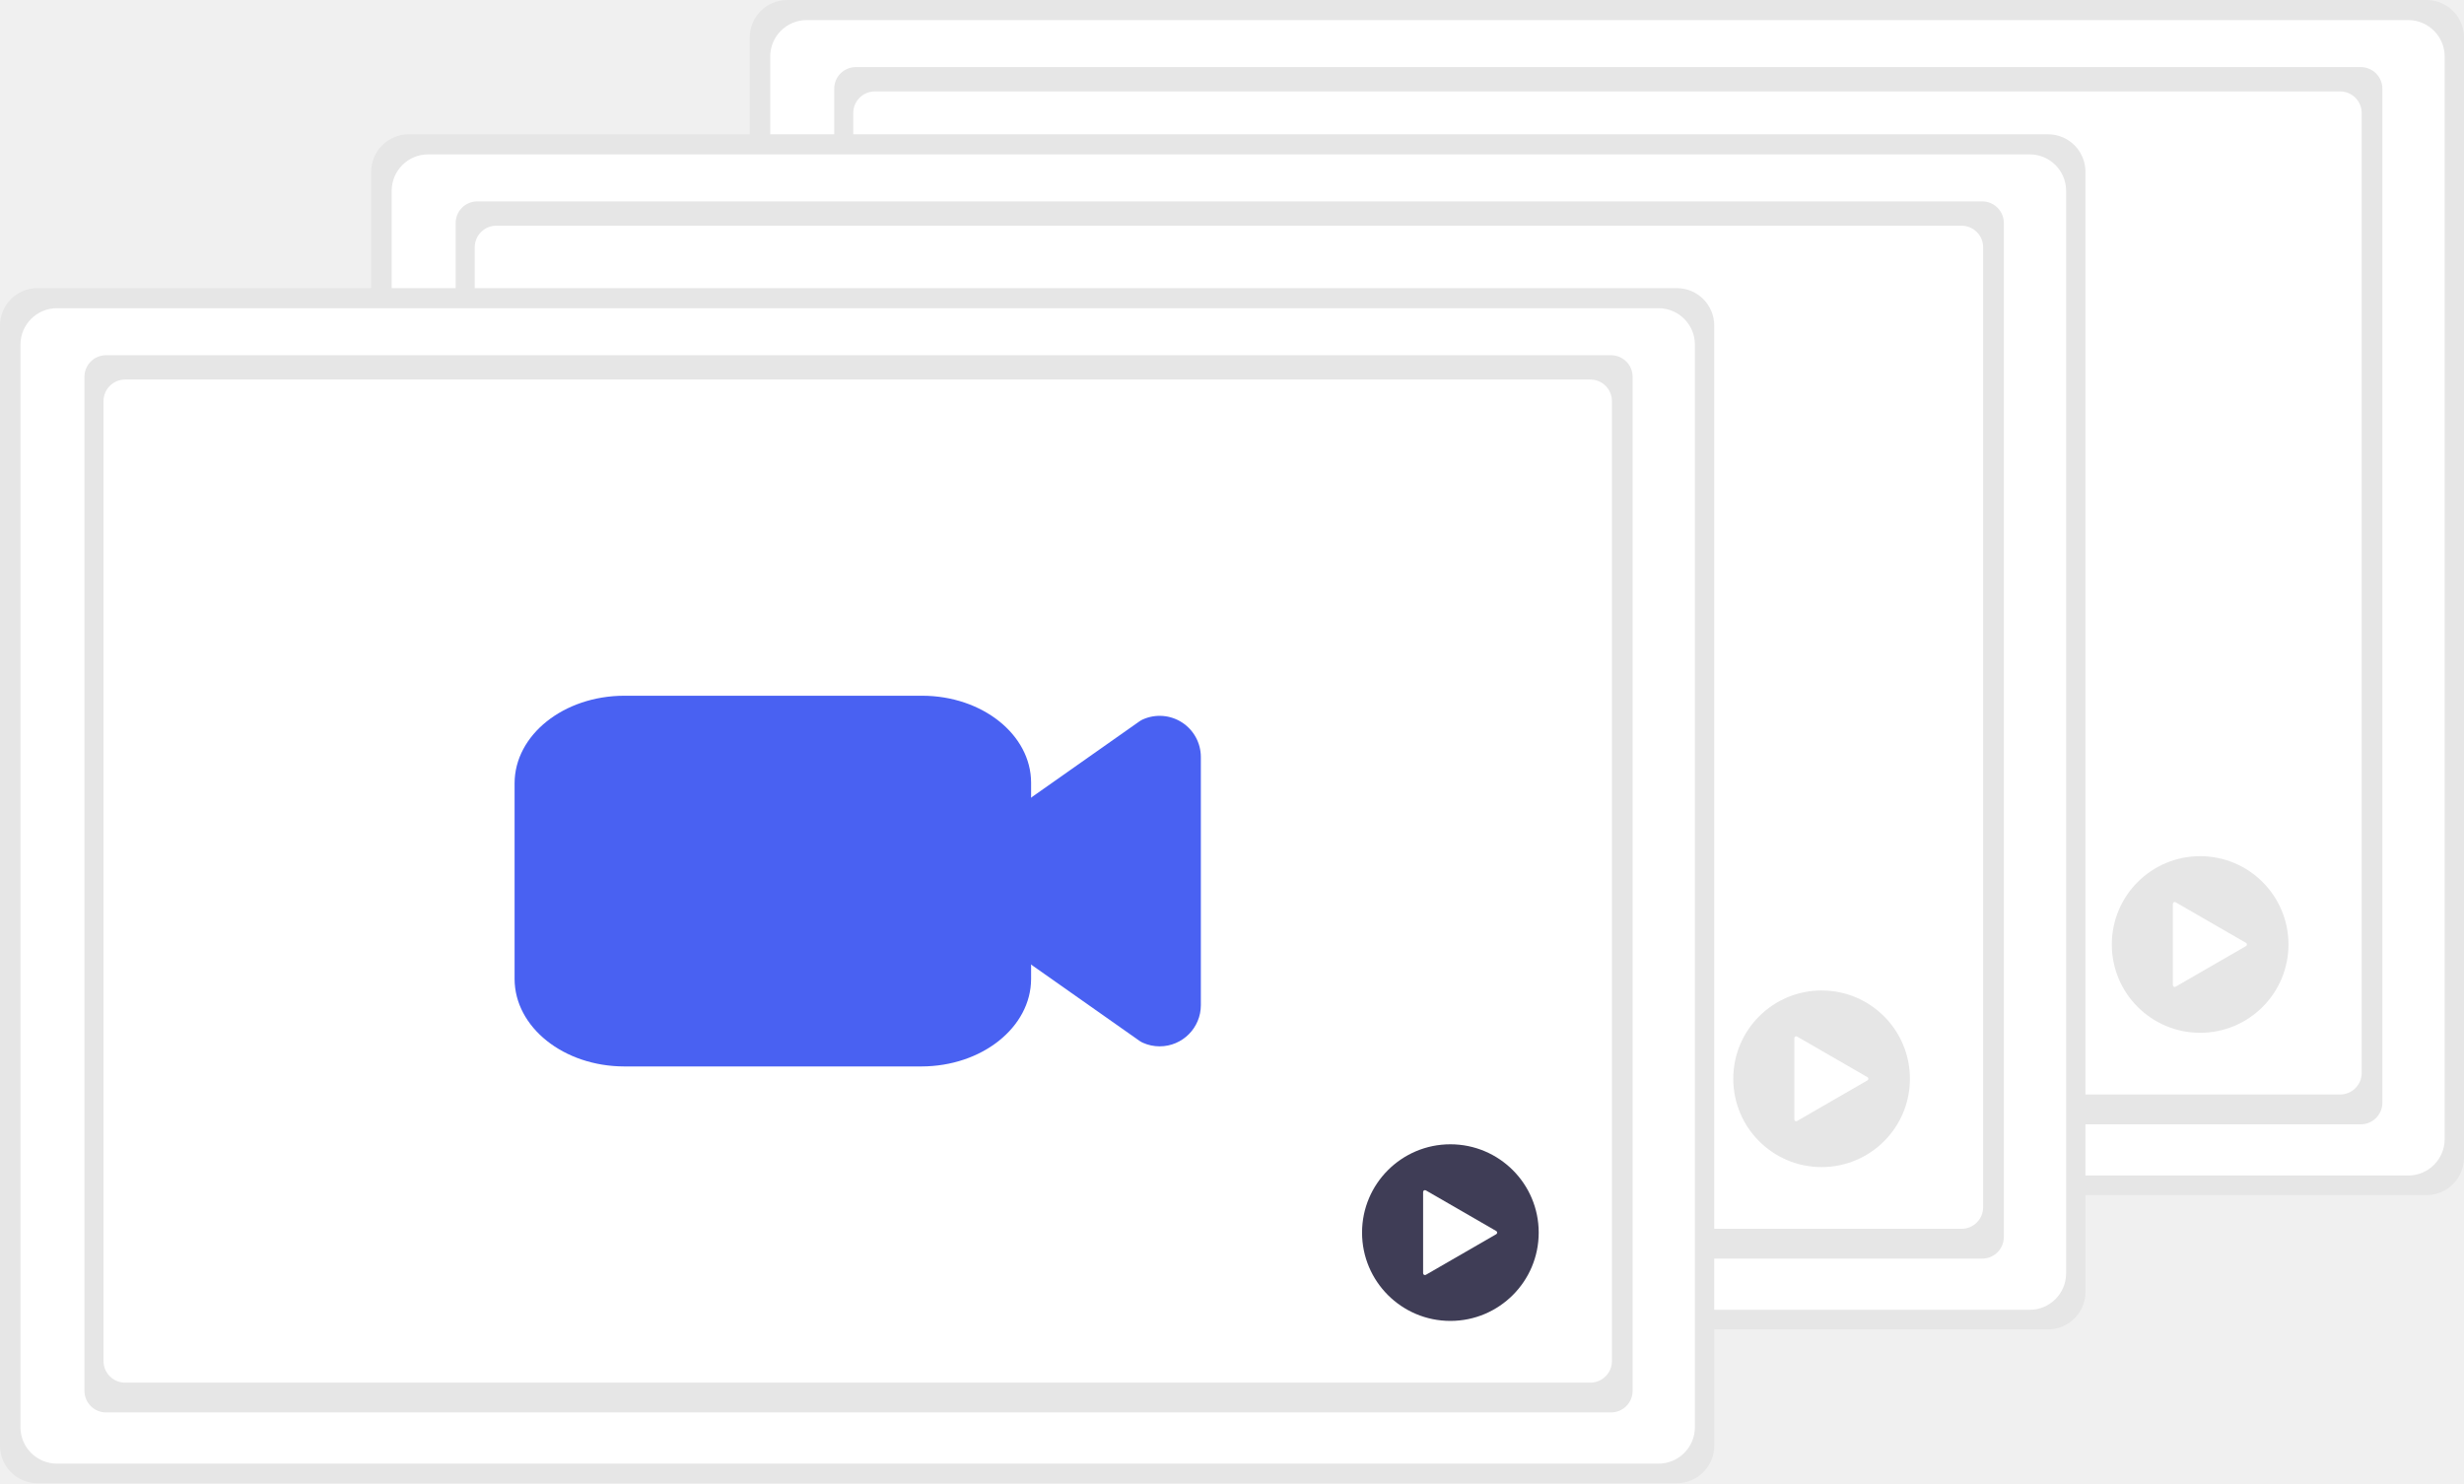
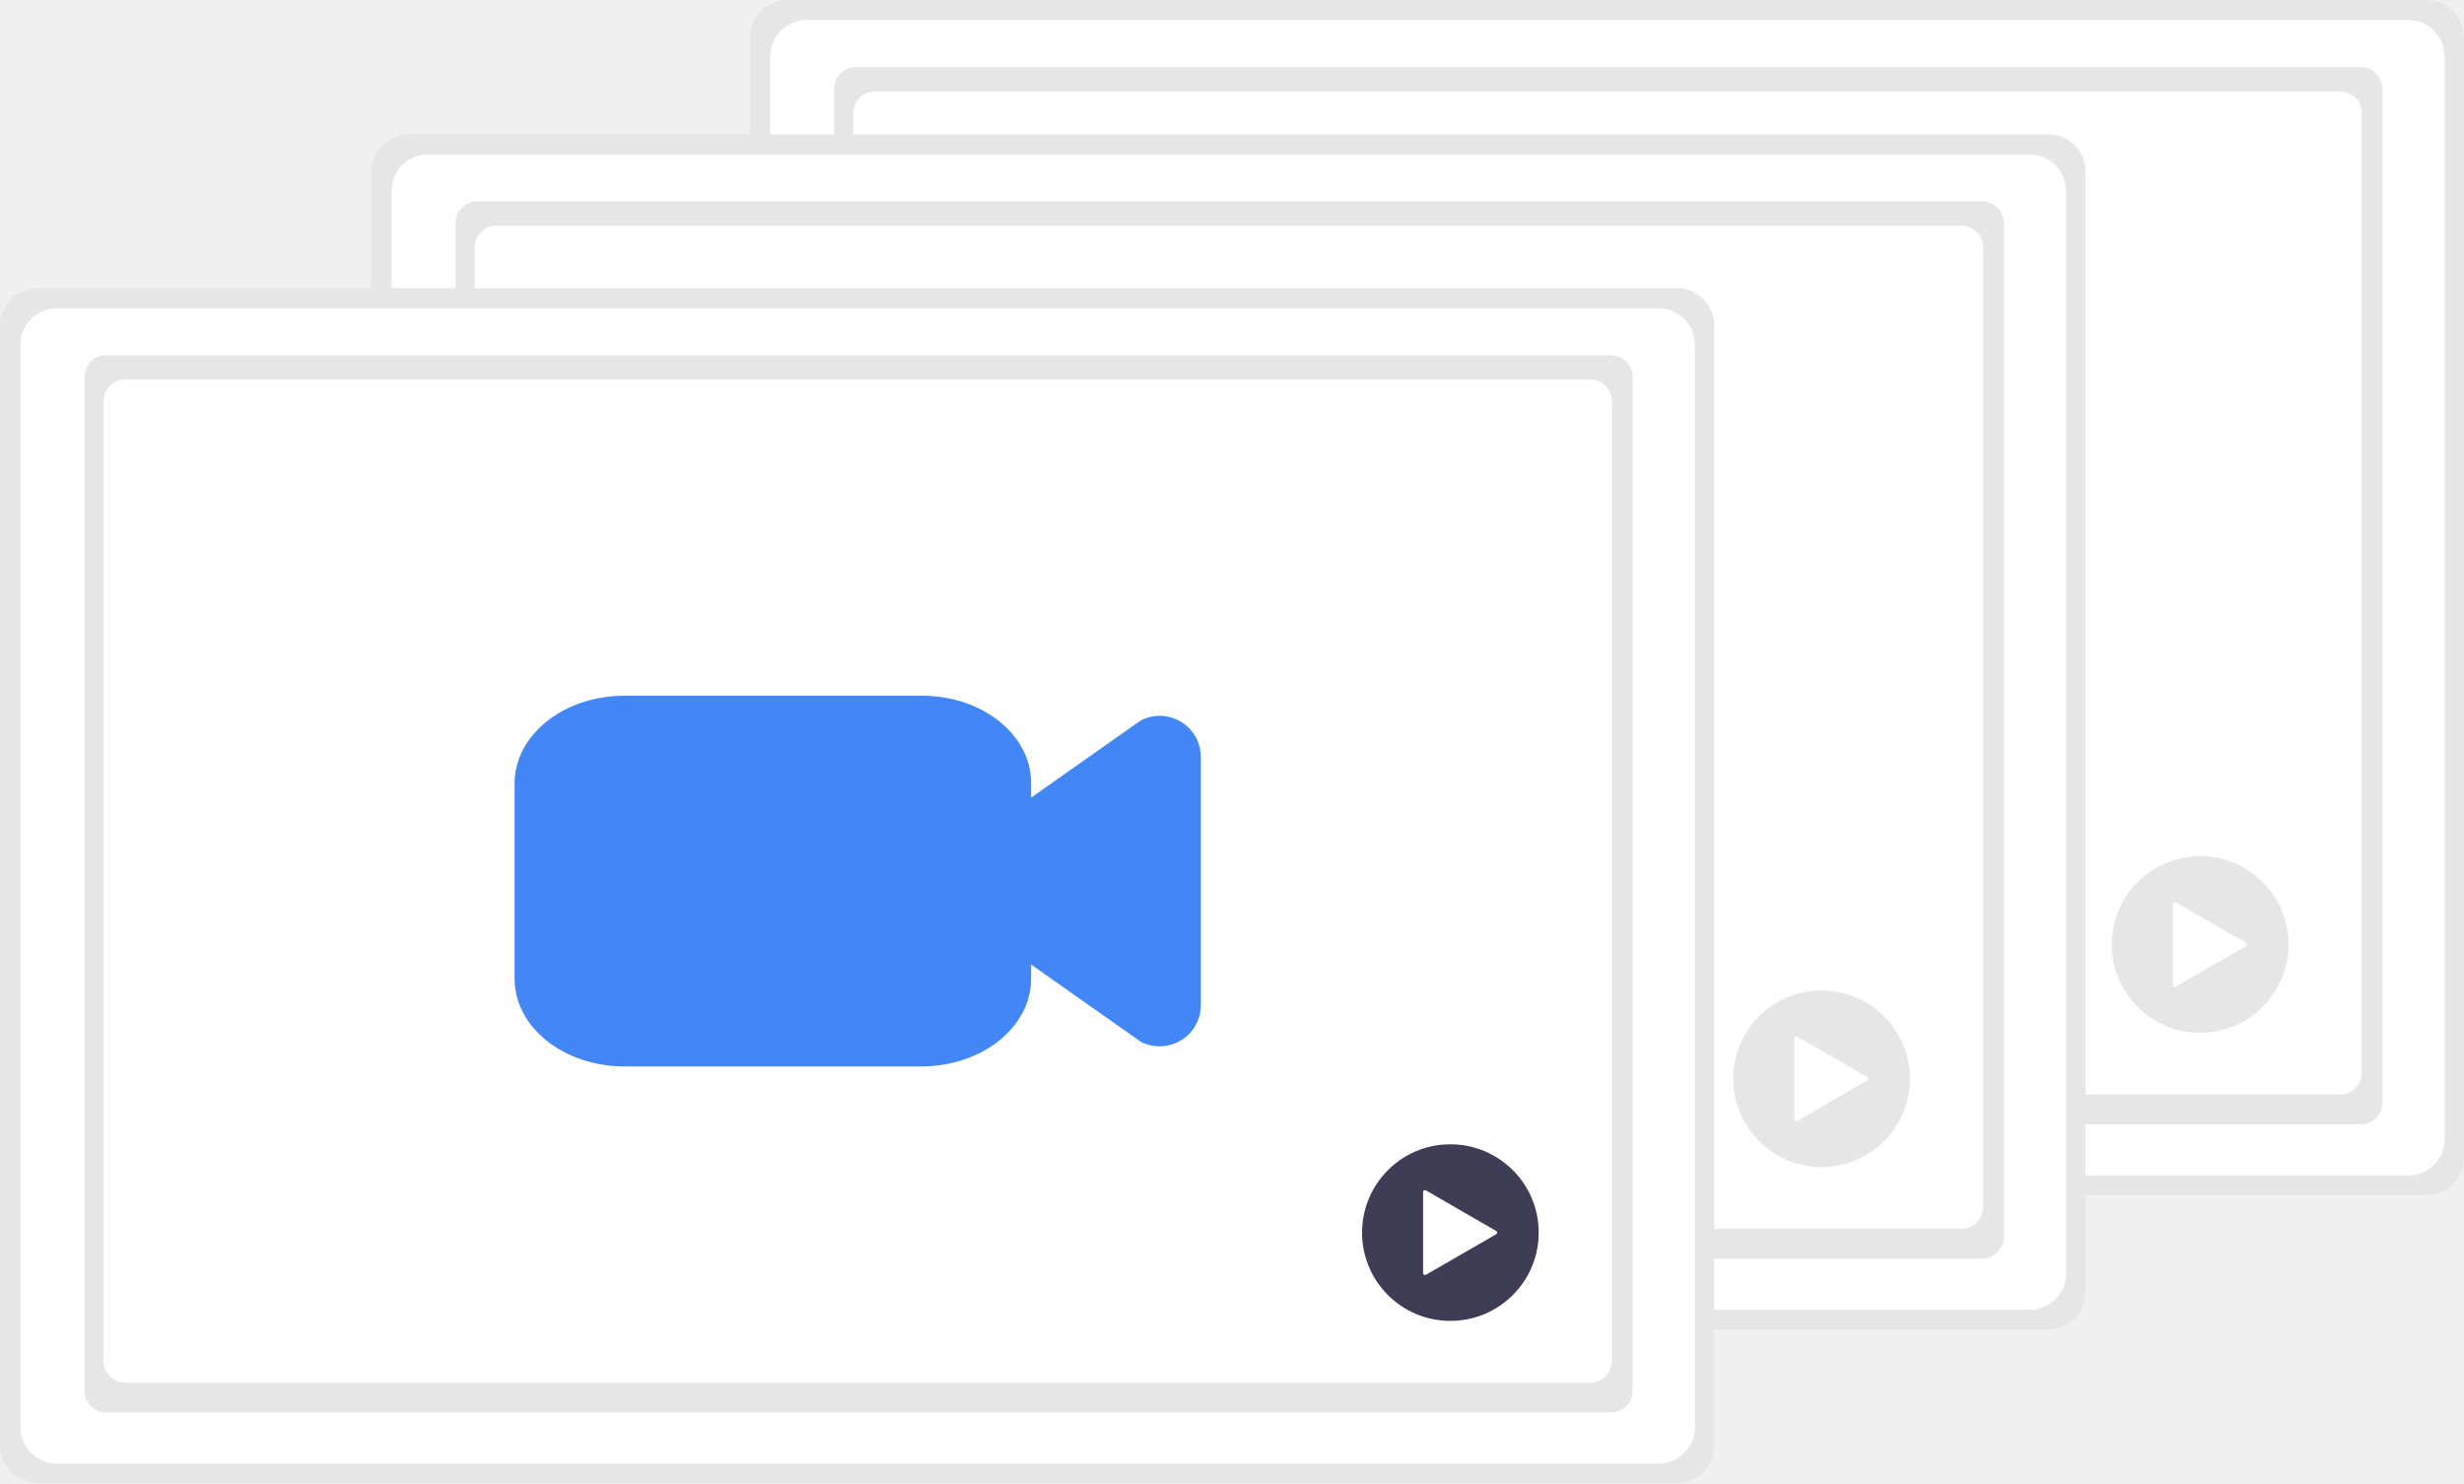
<svg xmlns="http://www.w3.org/2000/svg" width="1008.92" height="607.45" viewBox="0 0 1008.92 607.45" role="img" artist="Katerina Limpitsouni" source="https://undraw.co/">
  <path d="M1104.46,620.305a15.34,15.34,0,0,1-15.26,15.42H417.8a15.34,15.34,0,0,1-15.26-15.42V161.695a15.34,15.34,0,0,1,15.26-15.42H1089.2a15.34,15.34,0,0,1,15.26,15.42v0Z" transform="translate(-95.53976 -146.275)" fill="#e6e6e6" />
  <path d="M1096.54,612.795a14.91,14.91,0,0,1-14.91,14.91H425.83a14.91,14.91,0,0,1-14.91-14.91V169.415a14.91,14.91,0,0,1,14.91-14.91h655.83a14.91,14.91,0,0,1,14.88,14.91Z" transform="translate(-95.53976 -146.275)" fill="#fff" />
  <path id="b9c54412-061c-4155-b289-fb4c23e4a64e-1452" data-name="c6fe725a-3b03-4a96-90af-cfbd2676500a" d="M350.43,27.48h616.22a8.85,8.85,0,0,1,8.85,8.85V451.61a8.85,8.85,0,0,1-8.85,8.85h-616.22a8.85,8.85,0,0,1-8.85-8.85V36.33a8.85,8.85,0,0,1,8.85-8.85Z" fill="#e6e6e6" />
  <path d="M358.23,37.44h599.95a8.85,8.85,0,0,1,8.85,8.85V439.41a8.85,8.85,0,0,1-8.85,8.85h-599.95a8.85,8.85,0,0,1-8.85-8.85V46.29A8.85,8.85,0,0,1,358.23,37.44Z" fill="#fff" />
  <path d="M877.376,456.808a16.869,16.869,0,0,1-6.853-1.46,8.314,8.314,0,0,1-1.429-.812l-43.602-30.692h0a16.869,16.869,0,0,1-7.159-13.791V368.197a16.869,16.869,0,0,1,7.159-13.791l43.602-30.692a8.314,8.314,0,0,1,1.429-.812A16.869,16.869,0,0,1,894.245,338.317V439.933a16.869,16.869,0,0,1-16.869,16.869Z" transform="translate(-95.53976 -146.275)" fill="#3f3d56" />
  <path d="M779.795,465.037H658.187c-24.81-.02-44.917-16.058-44.942-35.847V349.06c.025-19.789,20.132-35.827,44.942-35.847H780.112c24.634.023,44.596,15.946,44.625,35.594v80.382C824.711,448.979,804.605,465.017,779.795,465.037Z" transform="translate(-95.53976 -146.275)" fill="#3f3d56" />
  <circle cx="900.879" cy="386.814" r="36.167" fill="#e6e6e6" />
  <path d="M1015.204,532.44l-28.829-16.645a.749.749,0,0,0-1.123.648v33.289a.749.749,0,0,0,1.123.648l28.829-16.645a.749.749,0,0,0,0-1.297l-28.829-16.645a.749.749,0,0,0-1.123.648v33.289a.749.749,0,0,0,1.123.648l28.829-16.645A.749.749,0,0,0,1015.204,532.44Z" transform="translate(-95.53976 -146.275)" fill="#fff" />
  <path d="M949.46,675.305a15.34,15.34,0,0,1-15.26,15.42H262.8a15.34,15.34,0,0,1-15.26-15.42V216.695a15.34,15.34,0,0,1,15.26-15.42H934.2a15.34,15.34,0,0,1,15.26,15.42v0Z" transform="translate(-95.53976 -146.275)" fill="#e6e6e6" />
  <path d="M941.54,667.795a14.91,14.91,0,0,1-14.91,14.91H270.83a14.91,14.91,0,0,1-14.91-14.91V224.415a14.91,14.91,0,0,1,14.91-14.91H926.66a14.91,14.91,0,0,1,14.88,14.91Z" transform="translate(-95.53976 -146.275)" fill="#fff" />
  <path id="a7242049-80b4-49e1-bd08-67354734c824-1453" data-name="c6fe725a-3b03-4a96-90af-cfbd2676500a" d="M195.43,82.48h616.22a8.85,8.85,0,0,1,8.85,8.85V506.61a8.85,8.85,0,0,1-8.85,8.85h-616.22a8.85,8.85,0,0,1-8.85-8.85V91.33a8.85,8.85,0,0,1,8.85-8.85Z" fill="#e6e6e6" />
  <path d="M203.23,92.44h599.95a8.85,8.85,0,0,1,8.85,8.85V494.41a8.85,8.85,0,0,1-8.85,8.85h-599.95a8.85,8.85,0,0,1-8.85-8.85V101.29A8.85,8.85,0,0,1,203.23,92.44Z" fill="#fff" />
  <path d="M722.376,511.808a16.869,16.869,0,0,1-6.853-1.46,8.314,8.314,0,0,1-1.429-.812l-43.602-30.692h0a16.869,16.869,0,0,1-7.159-13.791V423.197a16.869,16.869,0,0,1,7.159-13.791l43.602-30.692a8.314,8.314,0,0,1,1.429-.812A16.869,16.869,0,0,1,739.245,393.317V494.933a16.869,16.869,0,0,1-16.869,16.869Z" transform="translate(-95.53976 -146.275)" fill="#3f3d56" />
  <path d="M624.795,520.037H503.187c-24.81-.02-44.917-16.058-44.942-35.847V404.06c.025-19.789,20.132-35.827,44.942-35.847H625.112c24.634.023,44.596,15.946,44.625,35.594v80.382C669.711,503.979,649.605,520.017,624.795,520.037Z" transform="translate(-95.53976 -146.275)" fill="#3f3d56" />
  <circle cx="745.879" cy="441.814" r="36.167" fill="#e6e6e6" />
  <path d="M860.204,587.44l-28.829-16.645a.749.749,0,0,0-1.123.648v33.289a.749.749,0,0,0,1.123.648L860.204,588.737a.749.749,0,0,0,0-1.297l-28.829-16.645a.749.749,0,0,0-1.123.648v33.289a.749.749,0,0,0,1.123.648L860.204,588.737A.749.749,0,0,0,860.204,587.44Z" transform="translate(-95.53976 -146.275)" fill="#fff" />
  <path d="M797.46,738.305a15.34,15.34,0,0,1-15.26,15.42H110.8a15.34,15.34,0,0,1-15.26-15.42V279.695a15.34,15.34,0,0,1,15.26-15.42H782.2a15.34,15.34,0,0,1,15.26,15.42v0Z" transform="translate(-95.53976 -146.275)" fill="#e6e6e6" />
  <path d="M789.54,730.795a14.91,14.91,0,0,1-14.91,14.91H118.83a14.91,14.91,0,0,1-14.91-14.91V287.415a14.91,14.91,0,0,1,14.91-14.91H774.66a14.91,14.91,0,0,1,14.88,14.91Z" transform="translate(-95.53976 -146.275)" fill="#fff" />
  <path id="b7a050eb-0cb2-44a8-b642-35d340850eff-1454" data-name="c6fe725a-3b03-4a96-90af-cfbd2676500a" d="M43.43,145.48h616.22a8.85,8.85,0,0,1,8.85,8.85V569.61a8.85,8.85,0,0,1-8.85,8.85h-616.22a8.85,8.85,0,0,1-8.85-8.85V154.33a8.85,8.85,0,0,1,8.85-8.85Z" fill="#e6e6e6" />
  <path d="M51.23,155.44h599.95a8.85,8.85,0,0,1,8.85,8.85V557.41a8.85,8.85,0,0,1-8.85,8.85h-599.95a8.85,8.85,0,0,1-8.85-8.85V164.29A8.85,8.85,0,0,1,51.23,155.44Z" fill="#fff" />
-   <path d="M570.376,574.808a16.869,16.869,0,0,1-6.853-1.46,8.314,8.314,0,0,1-1.429-.812l-43.602-30.692h0a16.869,16.869,0,0,1-7.159-13.791V486.197a16.869,16.869,0,0,1,7.159-13.791l43.602-30.692a8.314,8.314,0,0,1,1.429-.812A16.869,16.869,0,0,1,587.245,456.317V557.933a16.869,16.869,0,0,1-16.869,16.869Z" transform="translate(-95.53976 -146.275)" fill="#4961f2" />
-   <path d="M472.795,583.037H351.187c-24.81-.02-44.917-16.058-44.942-35.847V467.06c.025-19.789,20.132-35.827,44.942-35.847H473.112c24.634.023,44.596,15.946,44.625,35.594v80.382C517.711,566.979,497.605,583.017,472.795,583.037Z" transform="translate(-95.53976 -146.275)" fill="#4961f2" />
+   <path d="M570.376,574.808a16.869,16.869,0,0,1-6.853-1.46,8.314,8.314,0,0,1-1.429-.812l-43.602-30.692h0a16.869,16.869,0,0,1-7.159-13.791V486.197a16.869,16.869,0,0,1,7.159-13.791l43.602-30.692a8.314,8.314,0,0,1,1.429-.812A16.869,16.869,0,0,1,587.245,456.317V557.933a16.869,16.869,0,0,1-16.869,16.869Z" transform="translate(-95.53976 -146.275)" fill="#4287f5" />
+   <path d="M472.795,583.037H351.187c-24.81-.02-44.917-16.058-44.942-35.847V467.06c.025-19.789,20.132-35.827,44.942-35.847H473.112c24.634.023,44.596,15.946,44.625,35.594v80.382C517.711,566.979,497.605,583.017,472.795,583.037Z" transform="translate(-95.53976 -146.275)" fill="#4287f5" />
  <circle cx="593.879" cy="504.814" r="36.167" fill="#3f3d56" />
  <path d="M708.204,650.44l-28.829-16.645a.749.749,0,0,0-1.123.648v33.289a.749.749,0,0,0,1.123.648L708.204,651.737a.749.749,0,0,0,0-1.297l-28.829-16.645a.749.749,0,0,0-1.123.648v33.289a.749.749,0,0,0,1.123.648L708.204,651.737A.749.749,0,0,0,708.204,650.44Z" transform="translate(-95.53976 -146.275)" fill="#fff" />
</svg>
